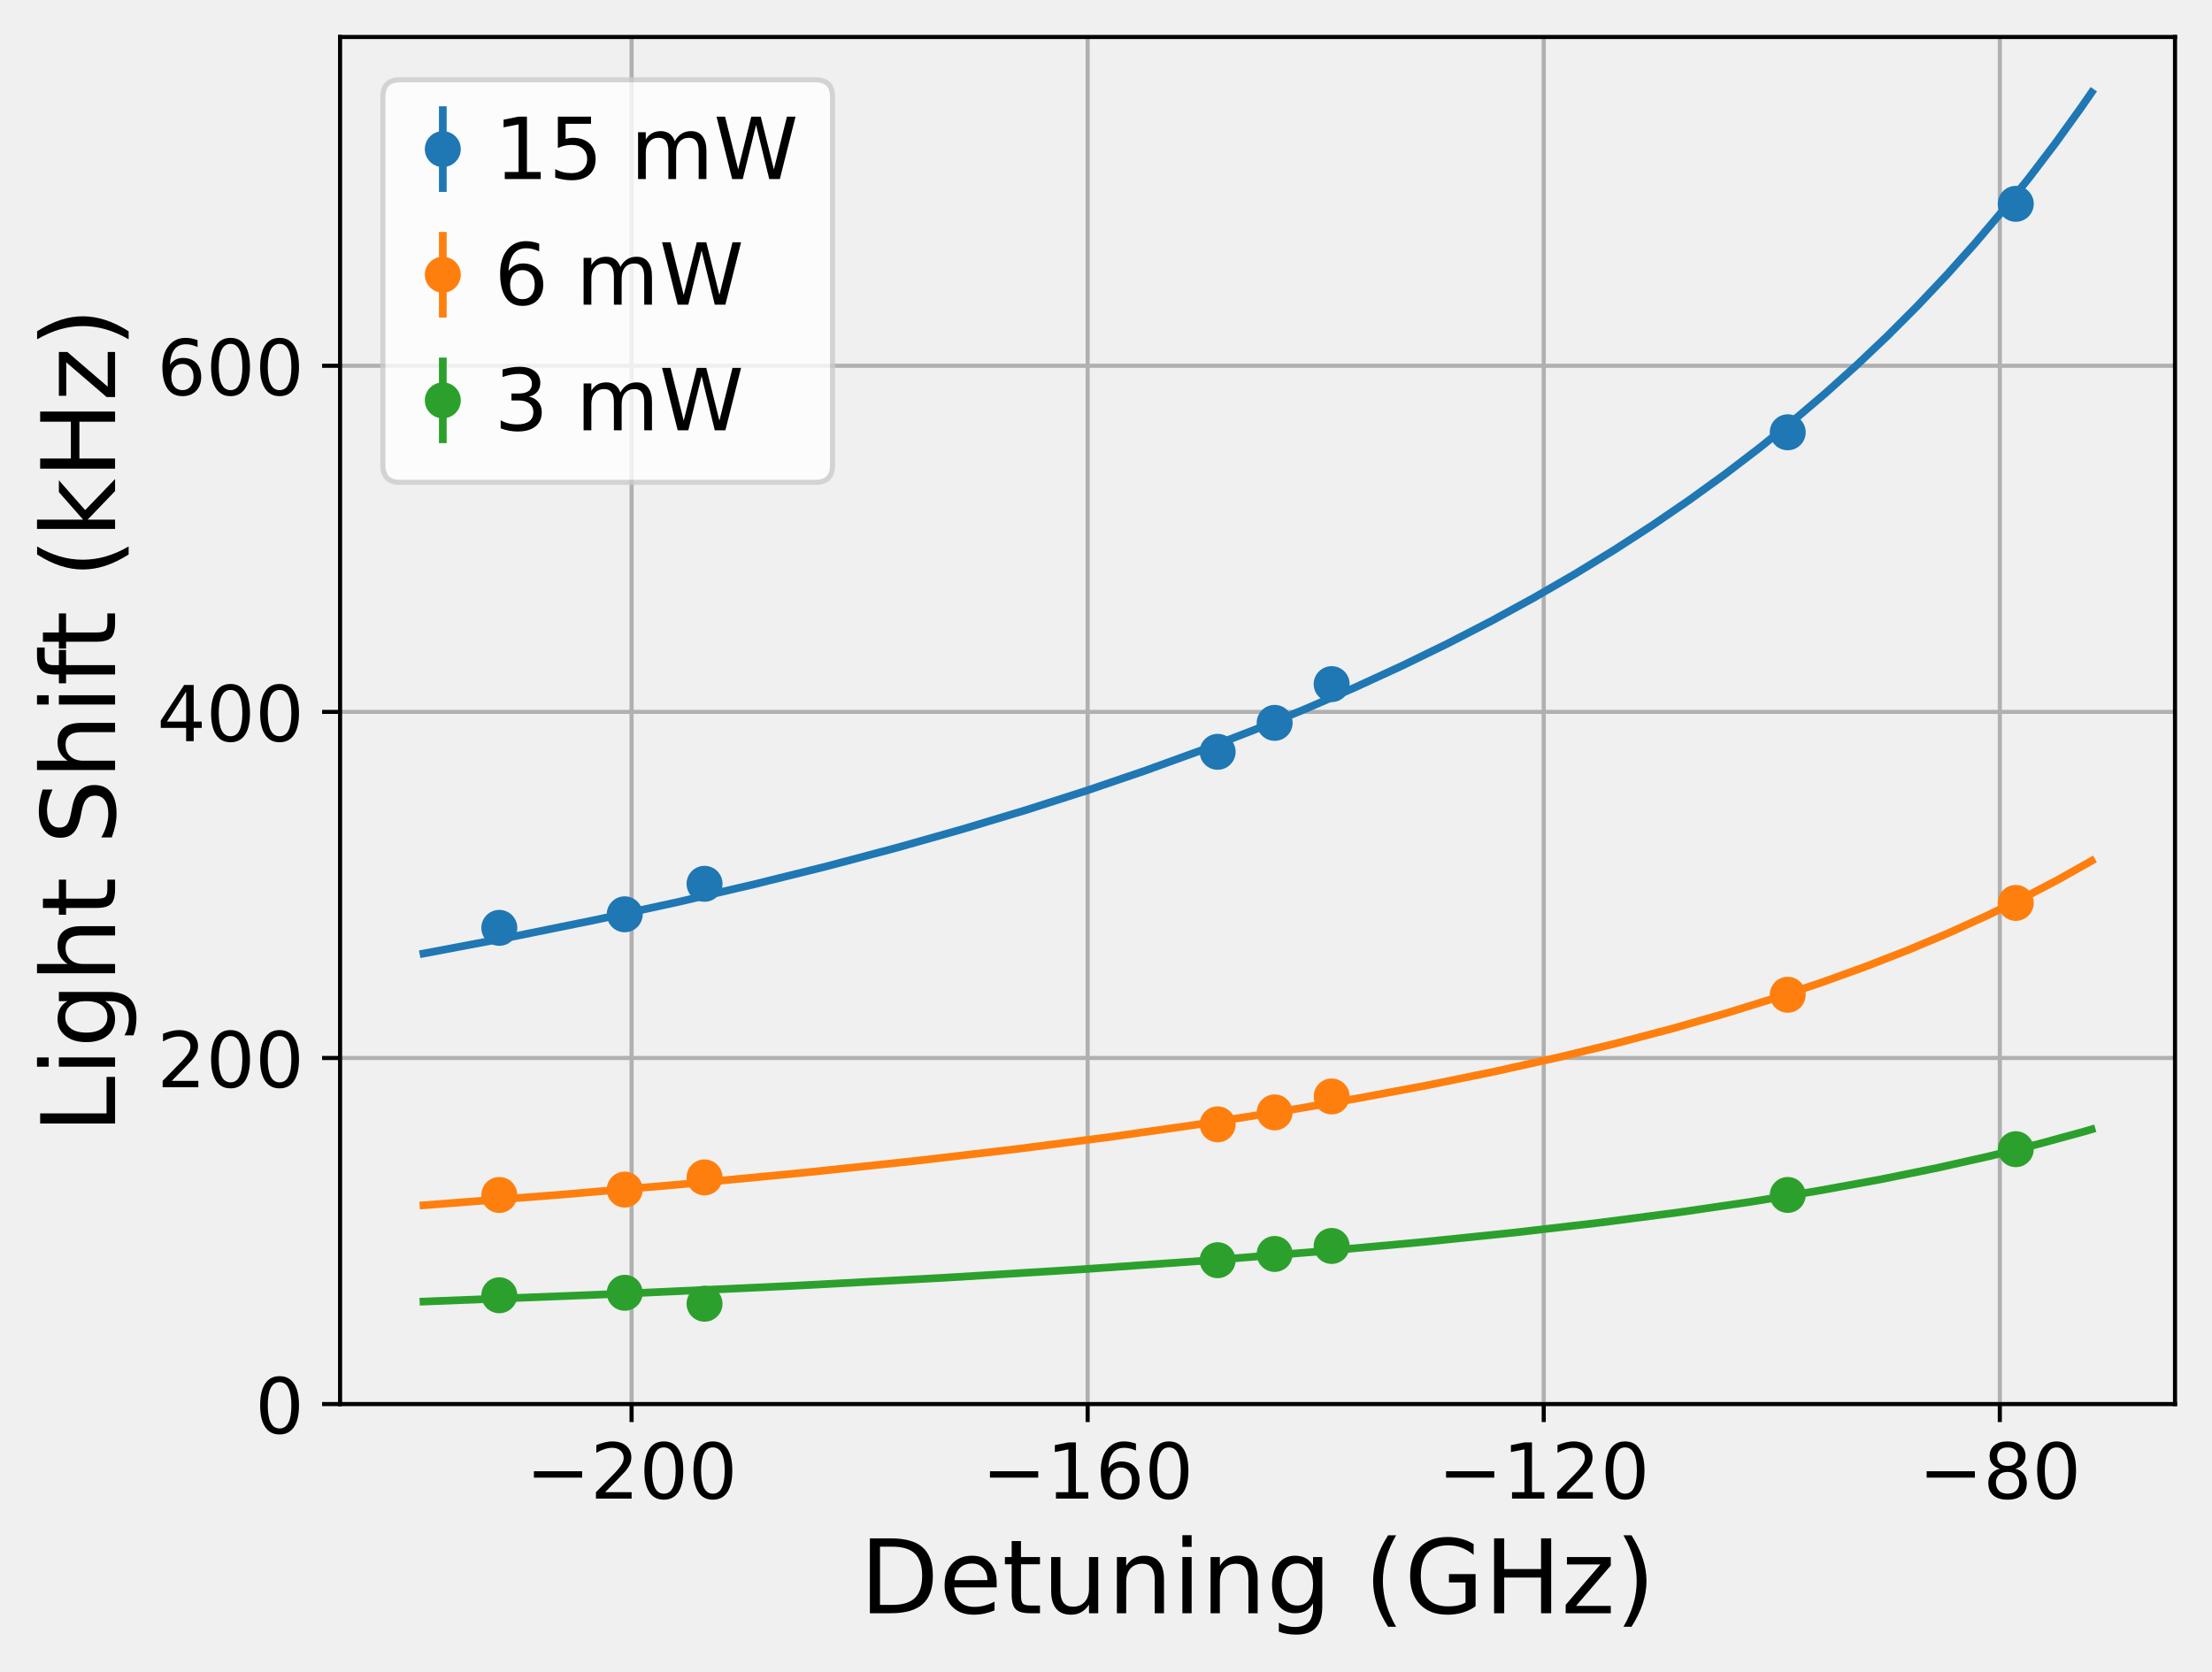
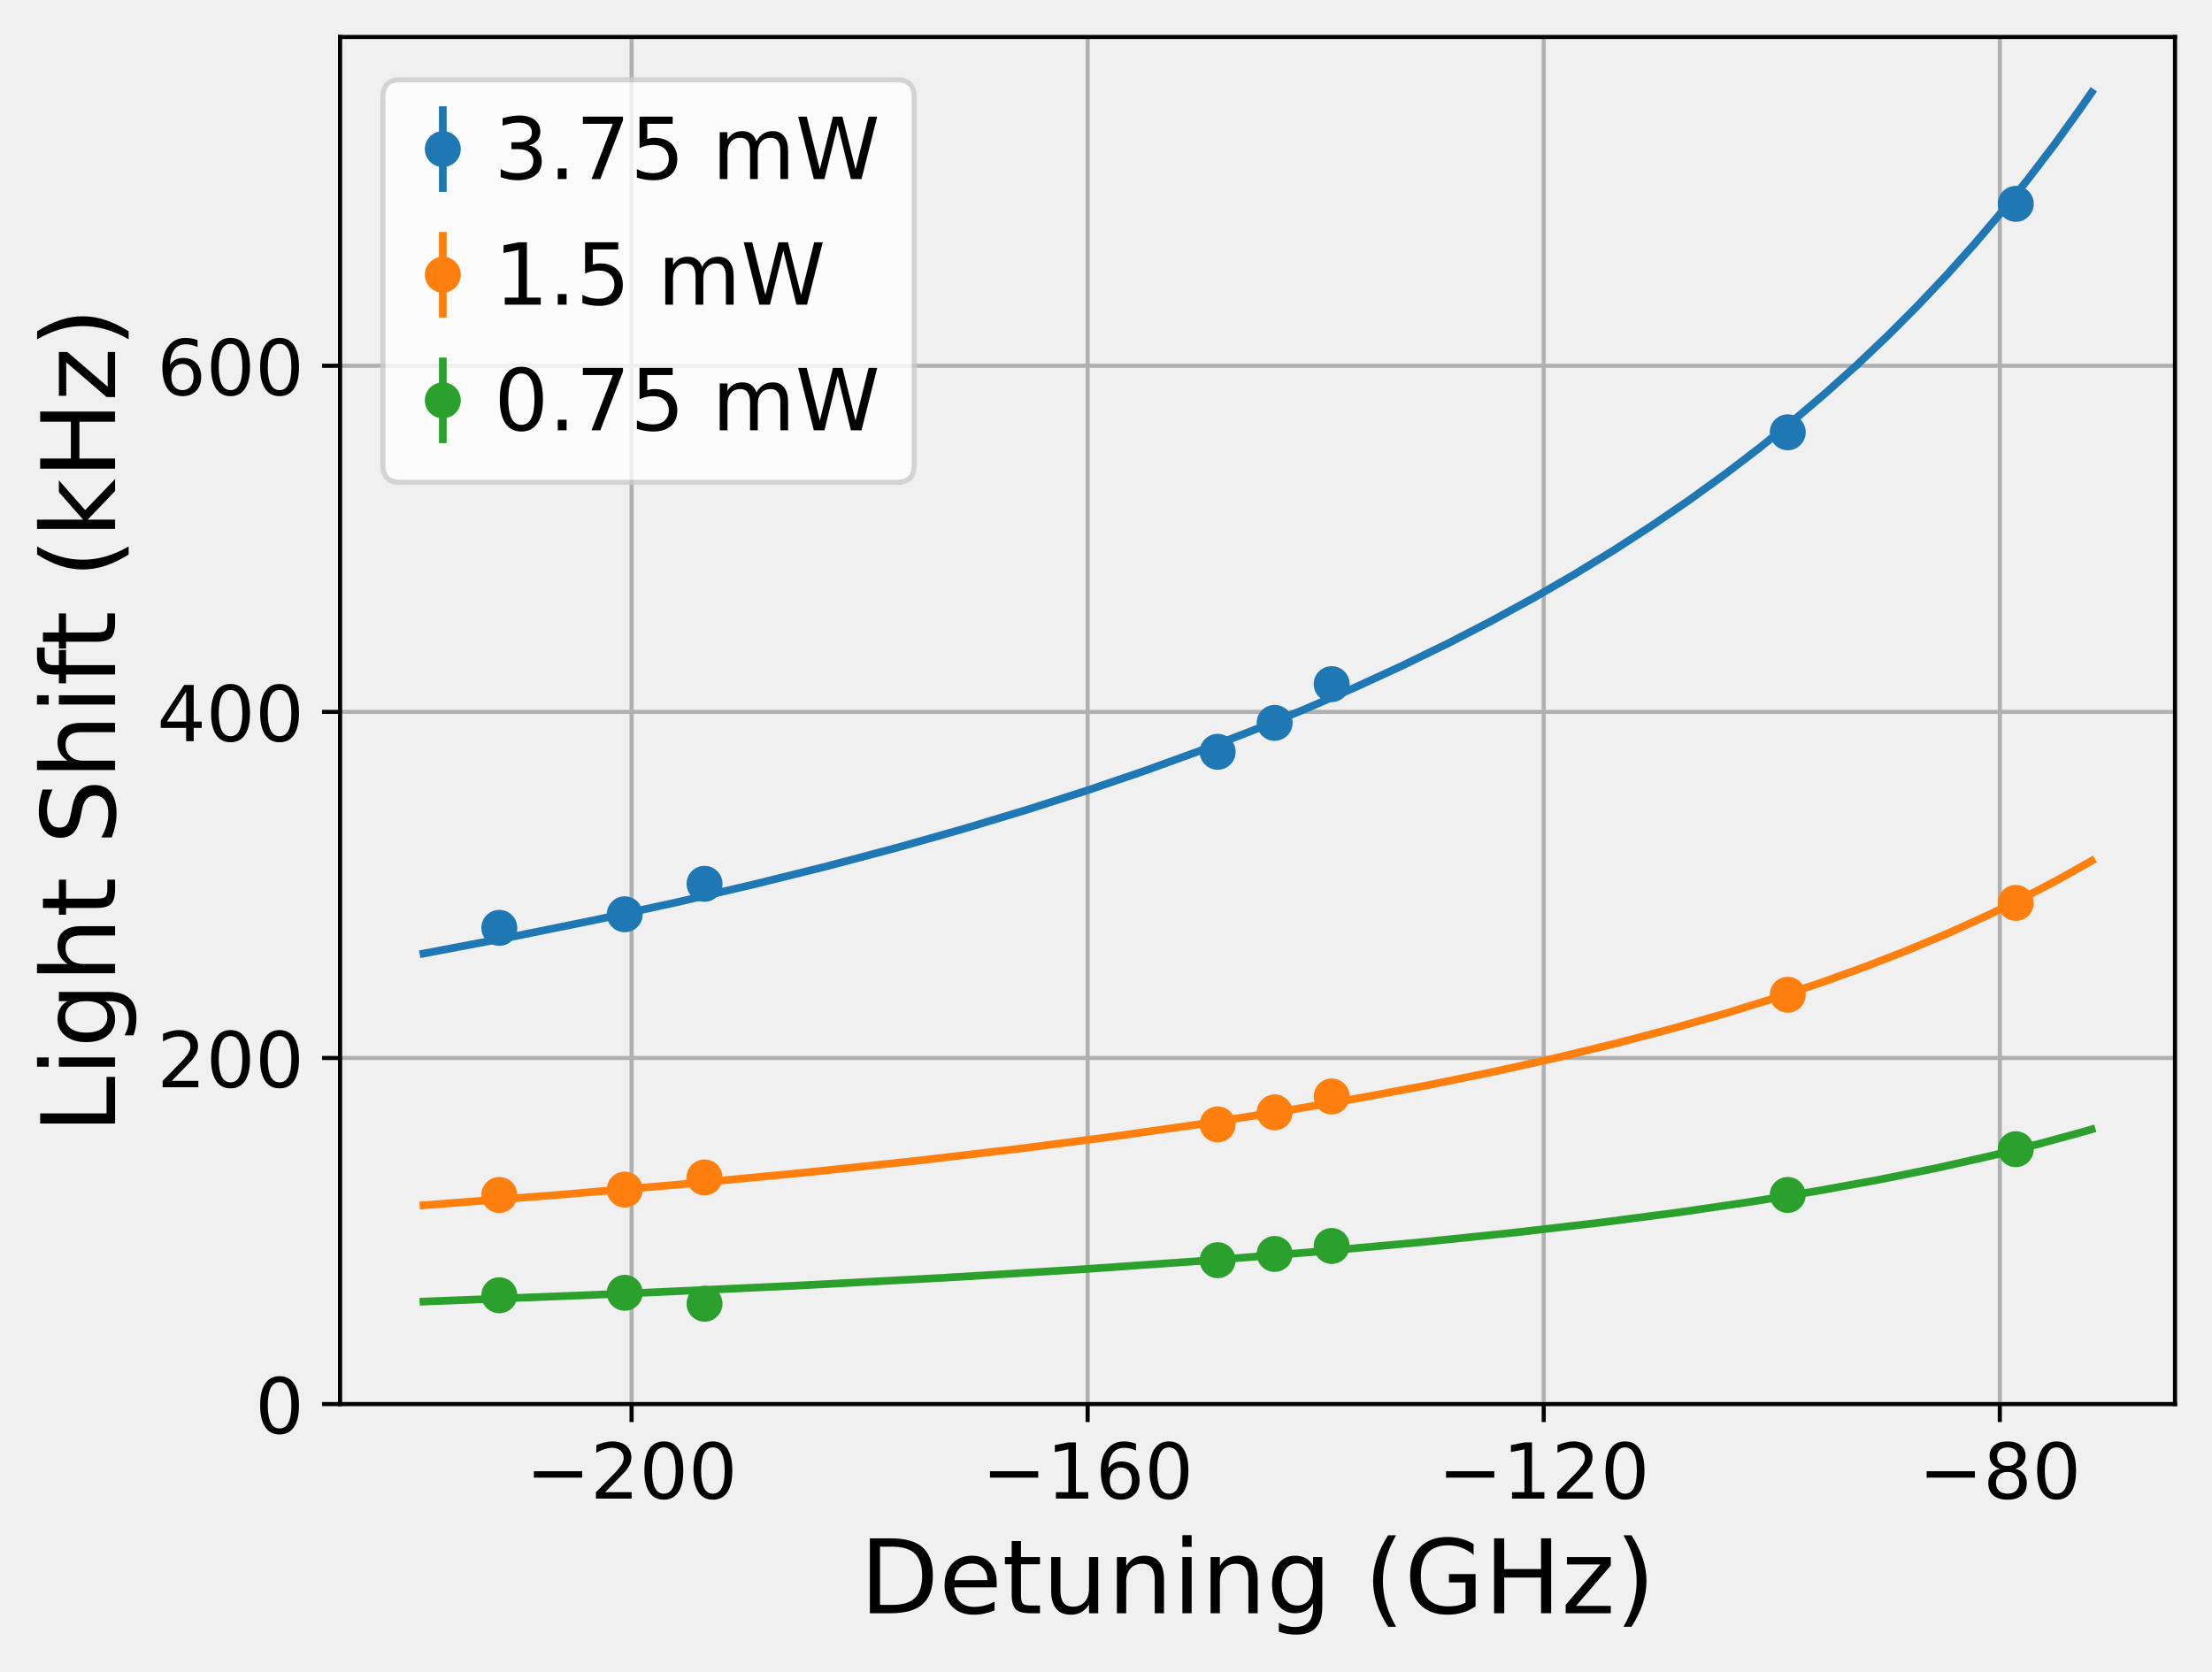
<svg xmlns="http://www.w3.org/2000/svg" xmlns:xlink="http://www.w3.org/1999/xlink" height="325.385pt" version="1.1" viewBox="0 0 430.507 325.385" width="430.507pt">
  <defs>
    <style type="text/css">*{stroke-linecap:butt;stroke-linejoin:round;}</style>
  </defs>
  <g id="figure_1">
    <g id="patch_1">
      <path d="M 0 325.385  L 430.507 325.385  L 430.507 0  L 0 0  z " style="fill:none;" />
    </g>
    <g id="axes_1">
      <g id="patch_2">
        <path d="M 66.188 273.312  L 423.308 273.312  L 423.308 7.2  L 66.188 7.2  z " style="fill:none;" />
      </g>
      <g id="matplotlib.axis_1">
        <g id="xtick_1">
          <g id="line2d_1">
            <path clip-path="url(#p8c304061d2)" d="M 122.919 273.312  L 122.919 7.2  " style="fill:none;stroke:#b0b0b0;stroke-linecap:square;stroke-width:0.8;" />
          </g>
          <g id="line2d_2">
            <defs>
              <path d="M 0 0  L 0 3.5  " id="m005f0a59be" style="stroke:#000000;stroke-width:0.8;" />
            </defs>
            <g>
              <use style="stroke:#000000;stroke-width:0.8;" x="122.919" xlink:href="#m005f0a59be" y="273.312" />
            </g>
          </g>
          <g id="text_1">
            <g transform="translate(102.3184 291.7097)scale(0.15 -0.15)">
              <defs>
                <path d="M 10.594 35.5  L 73.188 35.5  L 73.188 27.203  L 10.594 27.203  z " id="DejaVuSans-8722" />
                <path d="M 19.188 8.297  L 53.609 8.297  L 53.609 0  L 7.328 0  L 7.328 8.297  Q 12.938 14.109 22.625 23.891  Q 32.328 33.688 34.812 36.531  Q 39.547 41.844 41.422 45.531  Q 43.312 49.219 43.312 52.781  Q 43.312 58.594 39.234 62.25  Q 35.156 65.922 28.609 65.922  Q 23.969 65.922 18.812 64.312  Q 13.672 62.703 7.812 59.422  L 7.812 69.391  Q 13.766 71.781 18.938 73  Q 24.125 74.219 28.422 74.219  Q 39.75 74.219 46.484 68.547  Q 53.219 62.891 53.219 53.422  Q 53.219 48.922 51.531 44.891  Q 49.859 40.875 45.406 35.406  Q 44.188 33.984 37.641 27.219  Q 31.109 20.453 19.188 8.297  z " id="DejaVuSans-50" />
                <path d="M 31.781 66.406  Q 24.172 66.406 20.328 58.906  Q 16.5 51.422 16.5 36.375  Q 16.5 21.391 20.328 13.891  Q 24.172 6.391 31.781 6.391  Q 39.453 6.391 43.281 13.891  Q 47.125 21.391 47.125 36.375  Q 47.125 51.422 43.281 58.906  Q 39.453 66.406 31.781 66.406  z M 31.781 74.219  Q 44.047 74.219 50.516 64.516  Q 56.984 54.828 56.984 36.375  Q 56.984 17.969 50.516 8.266  Q 44.047 -1.422 31.781 -1.422  Q 19.531 -1.422 13.062 8.266  Q 6.594 17.969 6.594 36.375  Q 6.594 54.828 13.062 64.516  Q 19.531 74.219 31.781 74.219  z " id="DejaVuSans-48" />
              </defs>
              <use xlink:href="#DejaVuSans-8722" />
              <use x="83.789" xlink:href="#DejaVuSans-50" />
              <use x="147.412" xlink:href="#DejaVuSans-48" />
              <use x="211.035" xlink:href="#DejaVuSans-48" />
            </g>
          </g>
        </g>
        <g id="xtick_2">
          <g id="line2d_3">
            <path clip-path="url(#p8c304061d2)" d="M 211.683 273.312  L 211.683 7.2  " style="fill:none;stroke:#b0b0b0;stroke-linecap:square;stroke-width:0.8;" />
          </g>
          <g id="line2d_4">
            <g>
              <use style="stroke:#000000;stroke-width:0.8;" x="211.683" xlink:href="#m005f0a59be" y="273.312" />
            </g>
          </g>
          <g id="text_2">
            <g transform="translate(191.0825 291.7097)scale(0.15 -0.15)">
              <defs>
                <path d="M 12.406 8.297  L 28.516 8.297  L 28.516 63.922  L 10.984 60.406  L 10.984 69.391  L 28.422 72.906  L 38.281 72.906  L 38.281 8.297  L 54.391 8.297  L 54.391 0  L 12.406 0  z " id="DejaVuSans-49" />
                <path d="M 33.016 40.375  Q 26.375 40.375 22.484 35.828  Q 18.609 31.297 18.609 23.391  Q 18.609 15.531 22.484 10.953  Q 26.375 6.391 33.016 6.391  Q 39.656 6.391 43.531 10.953  Q 47.406 15.531 47.406 23.391  Q 47.406 31.297 43.531 35.828  Q 39.656 40.375 33.016 40.375  z M 52.594 71.297  L 52.594 62.312  Q 48.875 64.062 45.094 64.984  Q 41.312 65.922 37.594 65.922  Q 27.828 65.922 22.672 59.328  Q 17.531 52.734 16.797 39.406  Q 19.672 43.656 24.016 45.922  Q 28.375 48.188 33.594 48.188  Q 44.578 48.188 50.953 41.516  Q 57.328 34.859 57.328 23.391  Q 57.328 12.156 50.688 5.359  Q 44.047 -1.422 33.016 -1.422  Q 20.359 -1.422 13.672 8.266  Q 6.984 17.969 6.984 36.375  Q 6.984 53.656 15.188 63.938  Q 23.391 74.219 37.203 74.219  Q 40.922 74.219 44.703 73.484  Q 48.484 72.75 52.594 71.297  z " id="DejaVuSans-54" />
              </defs>
              <use xlink:href="#DejaVuSans-8722" />
              <use x="83.789" xlink:href="#DejaVuSans-49" />
              <use x="147.412" xlink:href="#DejaVuSans-54" />
              <use x="211.035" xlink:href="#DejaVuSans-48" />
            </g>
          </g>
        </g>
        <g id="xtick_3">
          <g id="line2d_5">
            <path clip-path="url(#p8c304061d2)" d="M 300.447 273.312  L 300.447 7.2  " style="fill:none;stroke:#b0b0b0;stroke-linecap:square;stroke-width:0.8;" />
          </g>
          <g id="line2d_6">
            <g>
              <use style="stroke:#000000;stroke-width:0.8;" x="300.447" xlink:href="#m005f0a59be" y="273.312" />
            </g>
          </g>
          <g id="text_3">
            <g transform="translate(279.8466 291.7097)scale(0.15 -0.15)">
              <use xlink:href="#DejaVuSans-8722" />
              <use x="83.789" xlink:href="#DejaVuSans-49" />
              <use x="147.412" xlink:href="#DejaVuSans-50" />
              <use x="211.035" xlink:href="#DejaVuSans-48" />
            </g>
          </g>
        </g>
        <g id="xtick_4">
          <g id="line2d_7">
            <path clip-path="url(#p8c304061d2)" d="M 389.211 273.312  L 389.211 7.2  " style="fill:none;stroke:#b0b0b0;stroke-linecap:square;stroke-width:0.8;" />
          </g>
          <g id="line2d_8">
            <g>
              <use style="stroke:#000000;stroke-width:0.8;" x="389.211" xlink:href="#m005f0a59be" y="273.312" />
            </g>
          </g>
          <g id="text_4">
            <g transform="translate(373.3825 291.7097)scale(0.15 -0.15)">
              <defs>
                <path d="M 31.781 34.625  Q 24.75 34.625 20.719 30.859  Q 16.703 27.094 16.703 20.516  Q 16.703 13.922 20.719 10.156  Q 24.75 6.391 31.781 6.391  Q 38.812 6.391 42.859 10.172  Q 46.922 13.969 46.922 20.516  Q 46.922 27.094 42.891 30.859  Q 38.875 34.625 31.781 34.625  z M 21.922 38.812  Q 15.578 40.375 12.031 44.719  Q 8.5 49.078 8.5 55.328  Q 8.5 64.062 14.719 69.141  Q 20.953 74.219 31.781 74.219  Q 42.672 74.219 48.875 69.141  Q 55.078 64.062 55.078 55.328  Q 55.078 49.078 51.531 44.719  Q 48 40.375 41.703 38.812  Q 48.828 37.156 52.797 32.312  Q 56.781 27.484 56.781 20.516  Q 56.781 9.906 50.312 4.234  Q 43.844 -1.422 31.781 -1.422  Q 19.734 -1.422 13.25 4.234  Q 6.781 9.906 6.781 20.516  Q 6.781 27.484 10.781 32.312  Q 14.797 37.156 21.922 38.812  z M 18.312 54.391  Q 18.312 48.734 21.844 45.562  Q 25.391 42.391 31.781 42.391  Q 38.141 42.391 41.719 45.562  Q 45.312 48.734 45.312 54.391  Q 45.312 60.062 41.719 63.234  Q 38.141 66.406 31.781 66.406  Q 25.391 66.406 21.844 63.234  Q 18.312 60.062 18.312 54.391  z " id="DejaVuSans-56" />
              </defs>
              <use xlink:href="#DejaVuSans-8722" />
              <use x="83.789" xlink:href="#DejaVuSans-56" />
              <use x="147.412" xlink:href="#DejaVuSans-48" />
            </g>
          </g>
        </g>
        <g id="text_5">
          <g transform="translate(167.3366 314.0261)scale(0.2 -0.2)">
            <defs>
              <path d="M 19.672 64.797  L 19.672 8.109  L 31.594 8.109  Q 46.688 8.109 53.688 14.938  Q 60.688 21.781 60.688 36.531  Q 60.688 51.172 53.688 57.984  Q 46.688 64.797 31.594 64.797  z M 9.812 72.906  L 30.078 72.906  Q 51.266 72.906 61.172 64.094  Q 71.094 55.281 71.094 36.531  Q 71.094 17.672 61.125 8.828  Q 51.172 0 30.078 0  L 9.812 0  z " id="DejaVuSans-68" />
              <path d="M 56.203 29.594  L 56.203 25.203  L 14.891 25.203  Q 15.484 15.922 20.484 11.062  Q 25.484 6.203 34.422 6.203  Q 39.594 6.203 44.453 7.469  Q 49.312 8.734 54.109 11.281  L 54.109 2.781  Q 49.266 0.734 44.188 -0.344  Q 39.109 -1.422 33.891 -1.422  Q 20.797 -1.422 13.156 6.188  Q 5.516 13.812 5.516 26.812  Q 5.516 40.234 12.766 48.109  Q 20.016 56 32.328 56  Q 43.359 56 49.781 48.891  Q 56.203 41.797 56.203 29.594  z M 47.219 32.234  Q 47.125 39.594 43.094 43.984  Q 39.062 48.391 32.422 48.391  Q 24.906 48.391 20.391 44.141  Q 15.875 39.891 15.188 32.172  z " id="DejaVuSans-101" />
              <path d="M 18.312 70.219  L 18.312 54.688  L 36.812 54.688  L 36.812 47.703  L 18.312 47.703  L 18.312 18.016  Q 18.312 11.328 20.141 9.422  Q 21.969 7.516 27.594 7.516  L 36.812 7.516  L 36.812 0  L 27.594 0  Q 17.188 0 13.234 3.875  Q 9.281 7.766 9.281 18.016  L 9.281 47.703  L 2.688 47.703  L 2.688 54.688  L 9.281 54.688  L 9.281 70.219  z " id="DejaVuSans-116" />
              <path d="M 8.5 21.578  L 8.5 54.688  L 17.484 54.688  L 17.484 21.922  Q 17.484 14.156 20.5 10.266  Q 23.531 6.391 29.594 6.391  Q 36.859 6.391 41.078 11.031  Q 45.312 15.672 45.312 23.688  L 45.312 54.688  L 54.297 54.688  L 54.297 0  L 45.312 0  L 45.312 8.406  Q 42.047 3.422 37.719 1  Q 33.406 -1.422 27.688 -1.422  Q 18.266 -1.422 13.375 4.438  Q 8.5 10.297 8.5 21.578  z M 31.109 56  z " id="DejaVuSans-117" />
              <path d="M 54.891 33.016  L 54.891 0  L 45.906 0  L 45.906 32.719  Q 45.906 40.484 42.875 44.328  Q 39.844 48.188 33.797 48.188  Q 26.516 48.188 22.312 43.547  Q 18.109 38.922 18.109 30.906  L 18.109 0  L 9.078 0  L 9.078 54.688  L 18.109 54.688  L 18.109 46.188  Q 21.344 51.125 25.703 53.562  Q 30.078 56 35.797 56  Q 45.219 56 50.047 50.172  Q 54.891 44.344 54.891 33.016  z " id="DejaVuSans-110" />
              <path d="M 9.422 54.688  L 18.406 54.688  L 18.406 0  L 9.422 0  z M 9.422 75.984  L 18.406 75.984  L 18.406 64.594  L 9.422 64.594  z " id="DejaVuSans-105" />
              <path d="M 45.406 27.984  Q 45.406 37.75 41.375 43.109  Q 37.359 48.484 30.078 48.484  Q 22.859 48.484 18.828 43.109  Q 14.797 37.75 14.797 27.984  Q 14.797 18.266 18.828 12.891  Q 22.859 7.516 30.078 7.516  Q 37.359 7.516 41.375 12.891  Q 45.406 18.266 45.406 27.984  z M 54.391 6.781  Q 54.391 -7.172 48.188 -13.984  Q 42 -20.797 29.203 -20.797  Q 24.469 -20.797 20.266 -20.094  Q 16.062 -19.391 12.109 -17.922  L 12.109 -9.188  Q 16.062 -11.328 19.922 -12.344  Q 23.781 -13.375 27.781 -13.375  Q 36.625 -13.375 41.016 -8.766  Q 45.406 -4.156 45.406 5.172  L 45.406 9.625  Q 42.625 4.781 38.281 2.391  Q 33.938 0 27.875 0  Q 17.828 0 11.672 7.656  Q 5.516 15.328 5.516 27.984  Q 5.516 40.672 11.672 48.328  Q 17.828 56 27.875 56  Q 33.938 56 38.281 53.609  Q 42.625 51.219 45.406 46.391  L 45.406 54.688  L 54.391 54.688  z " id="DejaVuSans-103" />
              <path id="DejaVuSans-32" />
              <path d="M 31 75.875  Q 24.469 64.656 21.281 53.656  Q 18.109 42.672 18.109 31.391  Q 18.109 20.125 21.312 9.062  Q 24.516 -2 31 -13.188  L 23.188 -13.188  Q 15.875 -1.703 12.234 9.375  Q 8.594 20.453 8.594 31.391  Q 8.594 42.281 12.203 53.312  Q 15.828 64.359 23.188 75.875  z " id="DejaVuSans-40" />
              <path d="M 59.516 10.406  L 59.516 29.984  L 43.406 29.984  L 43.406 38.094  L 69.281 38.094  L 69.281 6.781  Q 63.578 2.734 56.688 0.656  Q 49.812 -1.422 42 -1.422  Q 24.906 -1.422 15.25 8.562  Q 5.609 18.562 5.609 36.375  Q 5.609 54.25 15.25 64.234  Q 24.906 74.219 42 74.219  Q 49.125 74.219 55.547 72.453  Q 61.969 70.703 67.391 67.281  L 67.391 56.781  Q 61.922 61.422 55.766 63.766  Q 49.609 66.109 42.828 66.109  Q 29.438 66.109 22.719 58.641  Q 16.016 51.172 16.016 36.375  Q 16.016 21.625 22.719 14.156  Q 29.438 6.688 42.828 6.688  Q 48.047 6.688 52.141 7.594  Q 56.25 8.5 59.516 10.406  z " id="DejaVuSans-71" />
              <path d="M 9.812 72.906  L 19.672 72.906  L 19.672 43.016  L 55.516 43.016  L 55.516 72.906  L 65.375 72.906  L 65.375 0  L 55.516 0  L 55.516 34.719  L 19.672 34.719  L 19.672 0  L 9.812 0  z " id="DejaVuSans-72" />
              <path d="M 5.516 54.688  L 48.188 54.688  L 48.188 46.484  L 14.406 7.172  L 48.188 7.172  L 48.188 0  L 4.297 0  L 4.297 8.203  L 38.094 47.516  L 5.516 47.516  z " id="DejaVuSans-122" />
              <path d="M 8.016 75.875  L 15.828 75.875  Q 23.141 64.359 26.781 53.312  Q 30.422 42.281 30.422 31.391  Q 30.422 20.453 26.781 9.375  Q 23.141 -1.703 15.828 -13.188  L 8.016 -13.188  Q 14.5 -2 17.703 9.062  Q 20.906 20.125 20.906 31.391  Q 20.906 42.672 17.703 53.656  Q 14.5 64.656 8.016 75.875  z " id="DejaVuSans-41" />
            </defs>
            <use xlink:href="#DejaVuSans-68" />
            <use x="77.002" xlink:href="#DejaVuSans-101" />
            <use x="138.525" xlink:href="#DejaVuSans-116" />
            <use x="177.734" xlink:href="#DejaVuSans-117" />
            <use x="241.113" xlink:href="#DejaVuSans-110" />
            <use x="304.492" xlink:href="#DejaVuSans-105" />
            <use x="332.275" xlink:href="#DejaVuSans-110" />
            <use x="395.654" xlink:href="#DejaVuSans-103" />
            <use x="459.131" xlink:href="#DejaVuSans-32" />
            <use x="490.918" xlink:href="#DejaVuSans-40" />
            <use x="529.932" xlink:href="#DejaVuSans-71" />
            <use x="607.422" xlink:href="#DejaVuSans-72" />
            <use x="682.617" xlink:href="#DejaVuSans-122" />
            <use x="735.107" xlink:href="#DejaVuSans-41" />
          </g>
        </g>
      </g>
      <g id="matplotlib.axis_2">
        <g id="ytick_1">
          <g id="line2d_9">
            <path clip-path="url(#p8c304061d2)" d="M 66.188 273.312  L 423.308 273.312  " style="fill:none;stroke:#b0b0b0;stroke-linecap:square;stroke-width:0.8;" />
          </g>
          <g id="line2d_10">
            <defs>
              <path d="M 0 0  L -3.5 0  " id="mc3ce260a5b" style="stroke:#000000;stroke-width:0.8;" />
            </defs>
            <g>
              <use style="stroke:#000000;stroke-width:0.8;" x="66.188" xlink:href="#mc3ce260a5b" y="273.312" />
            </g>
          </g>
          <g id="text_6">
            <g transform="translate(49.64375 279.0108)scale(0.15 -0.15)">
              <use xlink:href="#DejaVuSans-48" />
            </g>
          </g>
        </g>
        <g id="ytick_2">
          <g id="line2d_11">
            <path clip-path="url(#p8c304061d2)" d="M 66.188 205.942  L 423.308 205.942  " style="fill:none;stroke:#b0b0b0;stroke-linecap:square;stroke-width:0.8;" />
          </g>
          <g id="line2d_12">
            <g>
              <use style="stroke:#000000;stroke-width:0.8;" x="66.188" xlink:href="#mc3ce260a5b" y="205.942" />
            </g>
          </g>
          <g id="text_7">
            <g transform="translate(30.55625 211.6407)scale(0.15 -0.15)">
              <use xlink:href="#DejaVuSans-50" />
              <use x="63.623" xlink:href="#DejaVuSans-48" />
              <use x="127.246" xlink:href="#DejaVuSans-48" />
            </g>
          </g>
        </g>
        <g id="ytick_3">
          <g id="line2d_13">
            <path clip-path="url(#p8c304061d2)" d="M 66.188 138.572  L 423.308 138.572  " style="fill:none;stroke:#b0b0b0;stroke-linecap:square;stroke-width:0.8;" />
          </g>
          <g id="line2d_14">
            <g>
              <use style="stroke:#000000;stroke-width:0.8;" x="66.188" xlink:href="#mc3ce260a5b" y="138.572" />
            </g>
          </g>
          <g id="text_8">
            <g transform="translate(30.55625 144.2706)scale(0.15 -0.15)">
              <defs>
                <path d="M 37.797 64.312  L 12.891 25.391  L 37.797 25.391  z M 35.203 72.906  L 47.609 72.906  L 47.609 25.391  L 58.016 25.391  L 58.016 17.188  L 47.609 17.188  L 47.609 0  L 37.797 0  L 37.797 17.188  L 4.891 17.188  L 4.891 26.703  z " id="DejaVuSans-52" />
              </defs>
              <use xlink:href="#DejaVuSans-52" />
              <use x="63.623" xlink:href="#DejaVuSans-48" />
              <use x="127.246" xlink:href="#DejaVuSans-48" />
            </g>
          </g>
        </g>
        <g id="ytick_4">
          <g id="line2d_15">
            <path clip-path="url(#p8c304061d2)" d="M 66.188 71.202  L 423.308 71.202  " style="fill:none;stroke:#b0b0b0;stroke-linecap:square;stroke-width:0.8;" />
          </g>
          <g id="line2d_16">
            <g>
              <use style="stroke:#000000;stroke-width:0.8;" x="66.188" xlink:href="#mc3ce260a5b" y="71.202" />
            </g>
          </g>
          <g id="text_9">
            <g transform="translate(30.55625 76.90045)scale(0.15 -0.15)">
              <use xlink:href="#DejaVuSans-54" />
              <use x="63.623" xlink:href="#DejaVuSans-48" />
              <use x="127.246" xlink:href="#DejaVuSans-48" />
            </g>
          </g>
        </g>
        <g id="text_10">
          <g transform="translate(22.39688 220.6607)rotate(-90)scale(0.2 -0.2)">
            <defs>
              <path d="M 9.812 72.906  L 19.672 72.906  L 19.672 8.297  L 55.172 8.297  L 55.172 0  L 9.812 0  z " id="DejaVuSans-76" />
              <path d="M 54.891 33.016  L 54.891 0  L 45.906 0  L 45.906 32.719  Q 45.906 40.484 42.875 44.328  Q 39.844 48.188 33.797 48.188  Q 26.516 48.188 22.312 43.547  Q 18.109 38.922 18.109 30.906  L 18.109 0  L 9.078 0  L 9.078 75.984  L 18.109 75.984  L 18.109 46.188  Q 21.344 51.125 25.703 53.562  Q 30.078 56 35.797 56  Q 45.219 56 50.047 50.172  Q 54.891 44.344 54.891 33.016  z " id="DejaVuSans-104" />
              <path d="M 53.516 70.516  L 53.516 60.891  Q 47.906 63.578 42.922 64.891  Q 37.938 66.219 33.297 66.219  Q 25.25 66.219 20.875 63.094  Q 16.5 59.969 16.5 54.203  Q 16.5 49.359 19.406 46.891  Q 22.312 44.438 30.422 42.922  L 36.375 41.703  Q 47.406 39.594 52.656 34.297  Q 57.906 29 57.906 20.125  Q 57.906 9.516 50.797 4.047  Q 43.703 -1.422 29.984 -1.422  Q 24.812 -1.422 18.969 -0.25  Q 13.141 0.922 6.891 3.219  L 6.891 13.375  Q 12.891 10.016 18.656 8.297  Q 24.422 6.594 29.984 6.594  Q 38.422 6.594 43.016 9.906  Q 47.609 13.234 47.609 19.391  Q 47.609 24.75 44.312 27.781  Q 41.016 30.812 33.5 32.328  L 27.484 33.5  Q 16.453 35.688 11.516 40.375  Q 6.594 45.062 6.594 53.422  Q 6.594 63.094 13.406 68.656  Q 20.219 74.219 32.172 74.219  Q 37.312 74.219 42.625 73.281  Q 47.953 72.359 53.516 70.516  z " id="DejaVuSans-83" />
              <path d="M 37.109 75.984  L 37.109 68.5  L 28.516 68.5  Q 23.688 68.5 21.797 66.547  Q 19.922 64.594 19.922 59.516  L 19.922 54.688  L 34.719 54.688  L 34.719 47.703  L 19.922 47.703  L 19.922 0  L 10.891 0  L 10.891 47.703  L 2.297 47.703  L 2.297 54.688  L 10.891 54.688  L 10.891 58.5  Q 10.891 67.625 15.141 71.797  Q 19.391 75.984 28.609 75.984  z " id="DejaVuSans-102" />
              <path d="M 9.078 75.984  L 18.109 75.984  L 18.109 31.109  L 44.922 54.688  L 56.391 54.688  L 27.391 29.109  L 57.625 0  L 45.906 0  L 18.109 26.703  L 18.109 0  L 9.078 0  z " id="DejaVuSans-107" />
            </defs>
            <use xlink:href="#DejaVuSans-76" />
            <use x="55.713" xlink:href="#DejaVuSans-105" />
            <use x="83.496" xlink:href="#DejaVuSans-103" />
            <use x="146.973" xlink:href="#DejaVuSans-104" />
            <use x="210.352" xlink:href="#DejaVuSans-116" />
            <use x="249.561" xlink:href="#DejaVuSans-32" />
            <use x="281.348" xlink:href="#DejaVuSans-83" />
            <use x="344.824" xlink:href="#DejaVuSans-104" />
            <use x="408.203" xlink:href="#DejaVuSans-105" />
            <use x="435.986" xlink:href="#DejaVuSans-102" />
            <use x="469.441" xlink:href="#DejaVuSans-116" />
            <use x="508.65" xlink:href="#DejaVuSans-32" />
            <use x="540.438" xlink:href="#DejaVuSans-40" />
            <use x="579.451" xlink:href="#DejaVuSans-107" />
            <use x="637.361" xlink:href="#DejaVuSans-72" />
            <use x="712.557" xlink:href="#DejaVuSans-122" />
            <use x="765.047" xlink:href="#DejaVuSans-41" />
          </g>
        </g>
      </g>
      <g id="LineCollection_1">
        <path clip-path="url(#p8c304061d2)" d="M 248.076 140.753  L 248.076 140.666  " style="fill:none;stroke:#1f77b4;stroke-width:1.5;" />
        <path clip-path="url(#p8c304061d2)" d="M 259.172 133.238  L 259.172 133.097  " style="fill:none;stroke:#1f77b4;stroke-width:1.5;" />
        <path clip-path="url(#p8c304061d2)" d="M 236.981 146.389  L 236.981 146.301  " style="fill:none;stroke:#1f77b4;stroke-width:1.5;" />
        <path clip-path="url(#p8c304061d2)" d="M 121.587 177.987  L 121.587 177.954  " style="fill:none;stroke:#1f77b4;stroke-width:1.5;" />
        <path clip-path="url(#p8c304061d2)" d="M 97.177 180.647  L 97.177 180.579  " style="fill:none;stroke:#1f77b4;stroke-width:1.5;" />
        <path clip-path="url(#p8c304061d2)" d="M 137.121 172.316  L 137.121 171.757  " style="fill:none;stroke:#1f77b4;stroke-width:1.5;" />
        <path clip-path="url(#p8c304061d2)" d="M 347.936 84.24  L 347.936 84.058  " style="fill:none;stroke:#1f77b4;stroke-width:1.5;" />
        <path clip-path="url(#p8c304061d2)" d="M 392.318 39.759  L 392.318 39.597  " style="fill:none;stroke:#1f77b4;stroke-width:1.5;" />
      </g>
      <g id="LineCollection_2">
        <path clip-path="url(#p8c304061d2)" d="M 248.076 216.543  L 248.076 216.518  " style="fill:none;stroke:#ff7f0e;stroke-width:1.5;" />
        <path clip-path="url(#p8c304061d2)" d="M 259.172 213.461  L 259.172 213.407  " style="fill:none;stroke:#ff7f0e;stroke-width:1.5;" />
        <path clip-path="url(#p8c304061d2)" d="M 236.981 218.875  L 236.981 218.846  " style="fill:none;stroke:#ff7f0e;stroke-width:1.5;" />
        <path clip-path="url(#p8c304061d2)" d="M 121.587 231.567  L 121.587 231.554  " style="fill:none;stroke:#ff7f0e;stroke-width:1.5;" />
        <path clip-path="url(#p8c304061d2)" d="M 97.177 232.62  L 97.177 232.595  " style="fill:none;stroke:#ff7f0e;stroke-width:1.5;" />
        <path clip-path="url(#p8c304061d2)" d="M 137.121 229.206  L 137.121 229.168  " style="fill:none;stroke:#ff7f0e;stroke-width:1.5;" />
        <path clip-path="url(#p8c304061d2)" d="M 347.936 193.659  L 347.936 193.611  " style="fill:none;stroke:#ff7f0e;stroke-width:1.5;" />
        <path clip-path="url(#p8c304061d2)" d="M 392.318 175.775  L 392.318 175.736  " style="fill:none;stroke:#ff7f0e;stroke-width:1.5;" />
      </g>
      <g id="LineCollection_3">
        <path clip-path="url(#p8c304061d2)" d="M 248.076 244.092  L 248.076 244.082  " style="fill:none;stroke:#2ca02c;stroke-width:1.5;" />
        <path clip-path="url(#p8c304061d2)" d="M 259.172 242.545  L 259.172 242.52  " style="fill:none;stroke:#2ca02c;stroke-width:1.5;" />
        <path clip-path="url(#p8c304061d2)" d="M 236.981 245.309  L 236.981 245.298  " style="fill:none;stroke:#2ca02c;stroke-width:1.5;" />
        <path clip-path="url(#p8c304061d2)" d="M 121.587 251.651  L 121.587 251.645  " style="fill:none;stroke:#2ca02c;stroke-width:1.5;" />
        <path clip-path="url(#p8c304061d2)" d="M 97.177 252.138  L 97.177 252.12  " style="fill:none;stroke:#2ca02c;stroke-width:1.5;" />
        <path clip-path="url(#p8c304061d2)" d="M 137.121 253.784  L 137.121 253.769  " style="fill:none;stroke:#2ca02c;stroke-width:1.5;" />
        <path clip-path="url(#p8c304061d2)" d="M 347.936 232.616  L 347.936 232.591  " style="fill:none;stroke:#2ca02c;stroke-width:1.5;" />
        <path clip-path="url(#p8c304061d2)" d="M 392.318 223.703  L 392.318 223.688  " style="fill:none;stroke:#2ca02c;stroke-width:1.5;" />
      </g>
      <g id="line2d_17">
        <path clip-path="url(#p8c304061d2)" d="M 82.42 185.61  L 99.726 182.338  L 116.188 179  L 131.838 175.603  L 146.741 172.141  L 160.93 168.62  L 174.469 165.032  L 187.392 161.38  L 199.762 157.654  L 211.581 153.864  L 222.88 150.008  L 233.724 146.075  L 244.114 142.071  L 254.082 137.993  L 263.661 133.836  L 272.882 129.593  L 281.746 125.271  L 290.285 120.861  L 298.532 116.352  L 306.487 111.75  L 314.149 107.061  L 321.552 102.271  L 328.728 97.364  L 335.676 92.343  L 342.397 87.212  L 348.923 81.95  L 355.255 76.559  L 361.391 71.042  L 367.366 65.372  L 373.177 59.548  L 378.827 53.572  L 384.314 47.446  L 389.672 41.131  L 394.899 34.626  L 399.997 27.928  L 404.997 20.989  L 407.075 17.991  L 407.075 17.991  " style="fill:none;stroke:#1f77b4;stroke-linecap:square;stroke-width:1.5;" />
      </g>
      <g id="line2d_18">
        <path clip-path="url(#p8c304061d2)" d="M 82.42 234.609  L 109.337 232.532  L 134.143 230.398  L 157.066 228.206  L 178.3 225.955  L 197.976 223.648  L 216.256 221.284  L 233.302 218.858  L 249.179 216.377  L 264.018 213.836  L 277.914 211.233  L 290.934 208.571  L 303.175 205.844  L 314.669 203.058  L 325.513 200.203  L 335.741 197.283  L 345.384 194.301  L 354.508 191.249  L 363.177 188.117  L 371.392 184.914  L 379.184 181.639  L 386.587 178.289  L 393.665 174.843  L 400.419 171.308  L 406.847 167.694  L 407.075 167.561  L 407.075 167.561  " style="fill:none;stroke:#ff7f0e;stroke-linecap:square;stroke-width:1.5;" />
      </g>
      <g id="line2d_19">
        <path clip-path="url(#p8c304061d2)" d="M 82.42 253.357  L 120.019 251.873  L 153.527 250.332  L 183.528 248.734  L 210.509 247.078  L 234.828 245.367  L 256.842 243.599  L 276.843 241.773  L 295.09 239.888  L 311.747 237.947  L 327.007 235.948  L 341.033 233.89  L 353.956 231.773  L 365.904 229.592  L 376.944 227.355  L 387.204 225.051  L 396.75 222.682  L 405.614 220.256  L 407.075 219.833  L 407.075 219.833  " style="fill:none;stroke:#2ca02c;stroke-linecap:square;stroke-width:1.5;" />
      </g>
      <g id="line2d_20">
        <defs>
          <path d="M 0 3  C 0.796 3 1.559 2.684 2.121 2.121  C 2.684 1.559 3 0.796 3 0  C 3 -0.796 2.684 -1.559 2.121 -2.121  C 1.559 -2.684 0.796 -3 0 -3  C -0.796 -3 -1.559 -2.684 -2.121 -2.121  C -2.684 -1.559 -3 -0.796 -3 0  C -3 0.796 -2.684 1.559 -2.121 2.121  C -1.559 2.684 -0.796 3 0 3  z " id="mcb2457e3ba" style="stroke:#1f77b4;" />
        </defs>
        <g clip-path="url(#p8c304061d2)">
          <use style="fill:#1f77b4;stroke:#1f77b4;" x="248.076" xlink:href="#mcb2457e3ba" y="140.71" />
          <use style="fill:#1f77b4;stroke:#1f77b4;" x="259.172" xlink:href="#mcb2457e3ba" y="133.167" />
          <use style="fill:#1f77b4;stroke:#1f77b4;" x="236.981" xlink:href="#mcb2457e3ba" y="146.345" />
          <use style="fill:#1f77b4;stroke:#1f77b4;" x="121.587" xlink:href="#mcb2457e3ba" y="177.971" />
          <use style="fill:#1f77b4;stroke:#1f77b4;" x="97.177" xlink:href="#mcb2457e3ba" y="180.613" />
          <use style="fill:#1f77b4;stroke:#1f77b4;" x="137.121" xlink:href="#mcb2457e3ba" y="172.037" />
          <use style="fill:#1f77b4;stroke:#1f77b4;" x="347.936" xlink:href="#mcb2457e3ba" y="84.149" />
          <use style="fill:#1f77b4;stroke:#1f77b4;" x="392.318" xlink:href="#mcb2457e3ba" y="39.678" />
        </g>
      </g>
      <g id="line2d_21">
        <defs>
          <path d="M 0 3  C 0.796 3 1.559 2.684 2.121 2.121  C 2.684 1.559 3 0.796 3 0  C 3 -0.796 2.684 -1.559 2.121 -2.121  C 1.559 -2.684 0.796 -3 0 -3  C -0.796 -3 -1.559 -2.684 -2.121 -2.121  C -2.684 -1.559 -3 -0.796 -3 0  C -3 0.796 -2.684 1.559 -2.121 2.121  C -1.559 2.684 -0.796 3 0 3  z " id="mbbb2a9d153" style="stroke:#ff7f0e;" />
        </defs>
        <g clip-path="url(#p8c304061d2)">
          <use style="fill:#ff7f0e;stroke:#ff7f0e;" x="248.076" xlink:href="#mbbb2a9d153" y="216.531" />
          <use style="fill:#ff7f0e;stroke:#ff7f0e;" x="259.172" xlink:href="#mbbb2a9d153" y="213.434" />
          <use style="fill:#ff7f0e;stroke:#ff7f0e;" x="236.981" xlink:href="#mbbb2a9d153" y="218.861" />
          <use style="fill:#ff7f0e;stroke:#ff7f0e;" x="121.587" xlink:href="#mbbb2a9d153" y="231.561" />
          <use style="fill:#ff7f0e;stroke:#ff7f0e;" x="97.177" xlink:href="#mbbb2a9d153" y="232.607" />
          <use style="fill:#ff7f0e;stroke:#ff7f0e;" x="137.121" xlink:href="#mbbb2a9d153" y="229.187" />
          <use style="fill:#ff7f0e;stroke:#ff7f0e;" x="347.936" xlink:href="#mbbb2a9d153" y="193.635" />
          <use style="fill:#ff7f0e;stroke:#ff7f0e;" x="392.318" xlink:href="#mbbb2a9d153" y="175.755" />
        </g>
      </g>
      <g id="line2d_22">
        <defs>
          <path d="M 0 3  C 0.796 3 1.559 2.684 2.121 2.121  C 2.684 1.559 3 0.796 3 0  C 3 -0.796 2.684 -1.559 2.121 -2.121  C 1.559 -2.684 0.796 -3 0 -3  C -0.796 -3 -1.559 -2.684 -2.121 -2.121  C -2.684 -1.559 -3 -0.796 -3 0  C -3 0.796 -2.684 1.559 -2.121 2.121  C -1.559 2.684 -0.796 3 0 3  z " id="mbab2358add" style="stroke:#2ca02c;" />
        </defs>
        <g clip-path="url(#p8c304061d2)">
          <use style="fill:#2ca02c;stroke:#2ca02c;" x="248.076" xlink:href="#mbab2358add" y="244.087" />
          <use style="fill:#2ca02c;stroke:#2ca02c;" x="259.172" xlink:href="#mbab2358add" y="242.532" />
          <use style="fill:#2ca02c;stroke:#2ca02c;" x="236.981" xlink:href="#mbab2358add" y="245.303" />
          <use style="fill:#2ca02c;stroke:#2ca02c;" x="121.587" xlink:href="#mbab2358add" y="251.648" />
          <use style="fill:#2ca02c;stroke:#2ca02c;" x="97.177" xlink:href="#mbab2358add" y="252.129" />
          <use style="fill:#2ca02c;stroke:#2ca02c;" x="137.121" xlink:href="#mbab2358add" y="253.777" />
          <use style="fill:#2ca02c;stroke:#2ca02c;" x="347.936" xlink:href="#mbab2358add" y="232.603" />
          <use style="fill:#2ca02c;stroke:#2ca02c;" x="392.318" xlink:href="#mbab2358add" y="223.695" />
        </g>
      </g>
      <g id="patch_3">
        <path d="M 66.188 273.312  L 66.188 7.2  " style="fill:none;stroke:#000000;stroke-linecap:square;stroke-linejoin:miter;stroke-width:0.8;" />
      </g>
      <g id="patch_4">
        <path d="M 423.308 273.312  L 423.308 7.2  " style="fill:none;stroke:#000000;stroke-linecap:square;stroke-linejoin:miter;stroke-width:0.8;" />
      </g>
      <g id="patch_5">
        <path d="M 66.188 273.312  L 423.308 273.312  " style="fill:none;stroke:#000000;stroke-linecap:square;stroke-linejoin:miter;stroke-width:0.8;" />
      </g>
      <g id="patch_6">
        <path d="M 66.188 7.2  L 423.308 7.2  " style="fill:none;stroke:#000000;stroke-linecap:square;stroke-linejoin:miter;stroke-width:0.8;" />
      </g>
      <g id="legend_1">
        <g id="patch_7">
-           <path d="M 77.85 93.889  L 158.703 93.889  Q 162.035 93.889 162.035 90.557  L 162.035 18.862  Q 162.035 15.53 158.703 15.53  L 77.85 15.53  Q 74.517 15.53 74.517 18.862  L 74.517 90.557  Q 74.517 93.889 77.85 93.889  z " style="fill:#ffffff;opacity:0.8;stroke:#cccccc;stroke-linejoin:miter;" />
+           <path d="M 77.85 93.889  L 174.597 93.889  Q 177.929 93.889 177.929 90.557  L 177.929 18.862  Q 177.929 15.53 174.597 15.53  L 77.85 15.53  Q 74.517 15.53 74.517 18.862  L 74.517 90.557  Q 74.517 93.889 77.85 93.889  z " style="fill:#ffffff;opacity:0.8;stroke:#cccccc;stroke-linejoin:miter;" />
        </g>
        <g id="LineCollection_4">
          <path d="M 86.18 37.352  L 86.18 20.692  " style="fill:none;stroke:#1f77b4;stroke-width:1.5;" />
        </g>
        <g id="line2d_23" />
        <g id="line2d_24">
          <g>
            <use style="fill:#1f77b4;stroke:#1f77b4;" x="86.18" xlink:href="#mcb2457e3ba" y="29.022" />
          </g>
        </g>
        <g id="text_11">
          <g transform="translate(96.1755 34.853)scale(0.1666 -0.1666)">
            <defs>
+               <path d="M 40.578 39.312  Q 47.656 37.797 51.625 33  Q 55.609 28.219 55.609 21.188  Q 55.609 10.406 48.188 4.484  Q 40.766 -1.422 27.094 -1.422  Q 22.516 -1.422 17.656 -0.516  Q 12.797 0.391 7.625 2.203  L 7.625 11.719  Q 11.719 9.328 16.594 8.109  Q 21.484 6.891 26.812 6.891  Q 36.078 6.891 40.938 10.547  Q 45.797 14.203 45.797 21.188  Q 45.797 27.641 41.281 31.266  Q 36.766 34.906 28.719 34.906  L 20.219 34.906  L 20.219 43.016  L 29.109 43.016  Q 36.375 43.016 40.234 45.922  Q 44.094 48.828 44.094 54.297  Q 44.094 59.906 40.109 62.906  Q 36.141 65.922 28.719 65.922  Q 24.656 65.922 20.016 65.031  Q 15.375 64.156 9.812 62.312  L 9.812 71.094  Q 15.438 72.656 20.344 73.438  Q 25.25 74.219 29.594 74.219  Q 40.828 74.219 47.359 69.109  Q 53.906 64.016 53.906 55.328  Q 53.906 49.266 50.438 45.094  Q 46.969 40.922 40.578 39.312  z " id="DejaVuSans-51" />
+               <path d="M 10.688 12.406  L 21 12.406  L 21 0  L 10.688 0  z " id="DejaVuSans-46" />
+               <path d="M 8.203 72.906  L 55.078 72.906  L 55.078 68.703  L 28.609 0  L 18.312 0  L 43.219 64.594  L 8.203 64.594  z " id="DejaVuSans-55" />
              <path d="M 10.797 72.906  L 49.516 72.906  L 49.516 64.594  L 19.828 64.594  L 19.828 46.734  Q 21.969 47.469 24.109 47.828  Q 26.266 48.188 28.422 48.188  Q 40.625 48.188 47.75 41.5  Q 54.891 34.812 54.891 23.391  Q 54.891 11.625 47.562 5.094  Q 40.234 -1.422 26.906 -1.422  Q 22.312 -1.422 17.547 -0.641  Q 12.797 0.141 7.719 1.703  L 7.719 11.625  Q 12.109 9.234 16.797 8.062  Q 21.484 6.891 26.703 6.891  Q 35.156 6.891 40.078 11.328  Q 45.016 15.766 45.016 23.391  Q 45.016 31 40.078 35.438  Q 35.156 39.891 26.703 39.891  Q 22.75 39.891 18.812 39.016  Q 14.891 38.141 10.797 36.281  z " id="DejaVuSans-53" />
              <path d="M 52 44.188  Q 55.375 50.25 60.062 53.125  Q 64.75 56 71.094 56  Q 79.641 56 84.281 50.016  Q 88.922 44.047 88.922 33.016  L 88.922 0  L 79.891 0  L 79.891 32.719  Q 79.891 40.578 77.094 44.375  Q 74.312 48.188 68.609 48.188  Q 61.625 48.188 57.562 43.547  Q 53.516 38.922 53.516 30.906  L 53.516 0  L 44.484 0  L 44.484 32.719  Q 44.484 40.625 41.703 44.406  Q 38.922 48.188 33.109 48.188  Q 26.219 48.188 22.156 43.531  Q 18.109 38.875 18.109 30.906  L 18.109 0  L 9.078 0  L 9.078 54.688  L 18.109 54.688  L 18.109 46.188  Q 21.188 51.219 25.484 53.609  Q 29.781 56 35.688 56  Q 41.656 56 45.828 52.969  Q 50 49.953 52 44.188  z " id="DejaVuSans-109" />
              <path d="M 3.328 72.906  L 13.281 72.906  L 28.609 11.281  L 43.891 72.906  L 54.984 72.906  L 70.312 11.281  L 85.594 72.906  L 95.609 72.906  L 77.297 0  L 64.891 0  L 49.516 63.281  L 33.984 0  L 21.578 0  z " id="DejaVuSans-87" />
            </defs>
-             <use xlink:href="#DejaVuSans-49" />
-             <use x="63.623" xlink:href="#DejaVuSans-53" />
-             <use x="127.246" xlink:href="#DejaVuSans-32" />
-             <use x="159.033" xlink:href="#DejaVuSans-109" />
-             <use x="256.445" xlink:href="#DejaVuSans-87" />
+             <use xlink:href="#DejaVuSans-51" />
+             <use x="63.623" xlink:href="#DejaVuSans-46" />
+             <use x="95.41" xlink:href="#DejaVuSans-55" />
+             <use x="159.033" xlink:href="#DejaVuSans-53" />
+             <use x="222.656" xlink:href="#DejaVuSans-32" />
+             <use x="254.443" xlink:href="#DejaVuSans-109" />
+             <use x="351.855" xlink:href="#DejaVuSans-87" />
          </g>
        </g>
        <g id="LineCollection_5">
          <path d="M 86.18 61.806  L 86.18 45.146  " style="fill:none;stroke:#ff7f0e;stroke-width:1.5;" />
        </g>
        <g id="line2d_25" />
        <g id="line2d_26">
          <g>
            <use style="fill:#ff7f0e;stroke:#ff7f0e;" x="86.18" xlink:href="#mbbb2a9d153" y="53.476" />
          </g>
        </g>
        <g id="text_12">
          <g transform="translate(96.1755 59.30675)scale(0.1666 -0.1666)">
-             <use xlink:href="#DejaVuSans-54" />
-             <use x="63.623" xlink:href="#DejaVuSans-32" />
-             <use x="95.41" xlink:href="#DejaVuSans-109" />
-             <use x="192.822" xlink:href="#DejaVuSans-87" />
+             <use xlink:href="#DejaVuSans-49" />
+             <use x="63.623" xlink:href="#DejaVuSans-46" />
+             <use x="95.41" xlink:href="#DejaVuSans-53" />
+             <use x="159.033" xlink:href="#DejaVuSans-32" />
+             <use x="190.82" xlink:href="#DejaVuSans-109" />
+             <use x="288.232" xlink:href="#DejaVuSans-87" />
          </g>
        </g>
        <g id="LineCollection_6">
          <path d="M 86.18 86.26  L 86.18 69.6  " style="fill:none;stroke:#2ca02c;stroke-width:1.5;" />
        </g>
        <g id="line2d_27" />
        <g id="line2d_28">
          <g>
            <use style="fill:#2ca02c;stroke:#2ca02c;" x="86.18" xlink:href="#mbab2358add" y="77.93" />
          </g>
        </g>
        <g id="text_13">
          <g transform="translate(96.1755 83.76051)scale(0.1666 -0.1666)">
-             <defs>
-               <path d="M 40.578 39.312  Q 47.656 37.797 51.625 33  Q 55.609 28.219 55.609 21.188  Q 55.609 10.406 48.188 4.484  Q 40.766 -1.422 27.094 -1.422  Q 22.516 -1.422 17.656 -0.516  Q 12.797 0.391 7.625 2.203  L 7.625 11.719  Q 11.719 9.328 16.594 8.109  Q 21.484 6.891 26.812 6.891  Q 36.078 6.891 40.938 10.547  Q 45.797 14.203 45.797 21.188  Q 45.797 27.641 41.281 31.266  Q 36.766 34.906 28.719 34.906  L 20.219 34.906  L 20.219 43.016  L 29.109 43.016  Q 36.375 43.016 40.234 45.922  Q 44.094 48.828 44.094 54.297  Q 44.094 59.906 40.109 62.906  Q 36.141 65.922 28.719 65.922  Q 24.656 65.922 20.016 65.031  Q 15.375 64.156 9.812 62.312  L 9.812 71.094  Q 15.438 72.656 20.344 73.438  Q 25.25 74.219 29.594 74.219  Q 40.828 74.219 47.359 69.109  Q 53.906 64.016 53.906 55.328  Q 53.906 49.266 50.438 45.094  Q 46.969 40.922 40.578 39.312  z " id="DejaVuSans-51" />
-             </defs>
-             <use xlink:href="#DejaVuSans-51" />
-             <use x="63.623" xlink:href="#DejaVuSans-32" />
-             <use x="95.41" xlink:href="#DejaVuSans-109" />
-             <use x="192.822" xlink:href="#DejaVuSans-87" />
+             <use xlink:href="#DejaVuSans-48" />
+             <use x="63.623" xlink:href="#DejaVuSans-46" />
+             <use x="95.41" xlink:href="#DejaVuSans-55" />
+             <use x="159.033" xlink:href="#DejaVuSans-53" />
+             <use x="222.656" xlink:href="#DejaVuSans-32" />
+             <use x="254.443" xlink:href="#DejaVuSans-109" />
+             <use x="351.855" xlink:href="#DejaVuSans-87" />
          </g>
        </g>
      </g>
    </g>
  </g>
  <defs>
    <clipPath id="p8c304061d2">
      <rect height="266.112" width="357.12" x="66.188" y="7.2" />
    </clipPath>
  </defs>
</svg>
